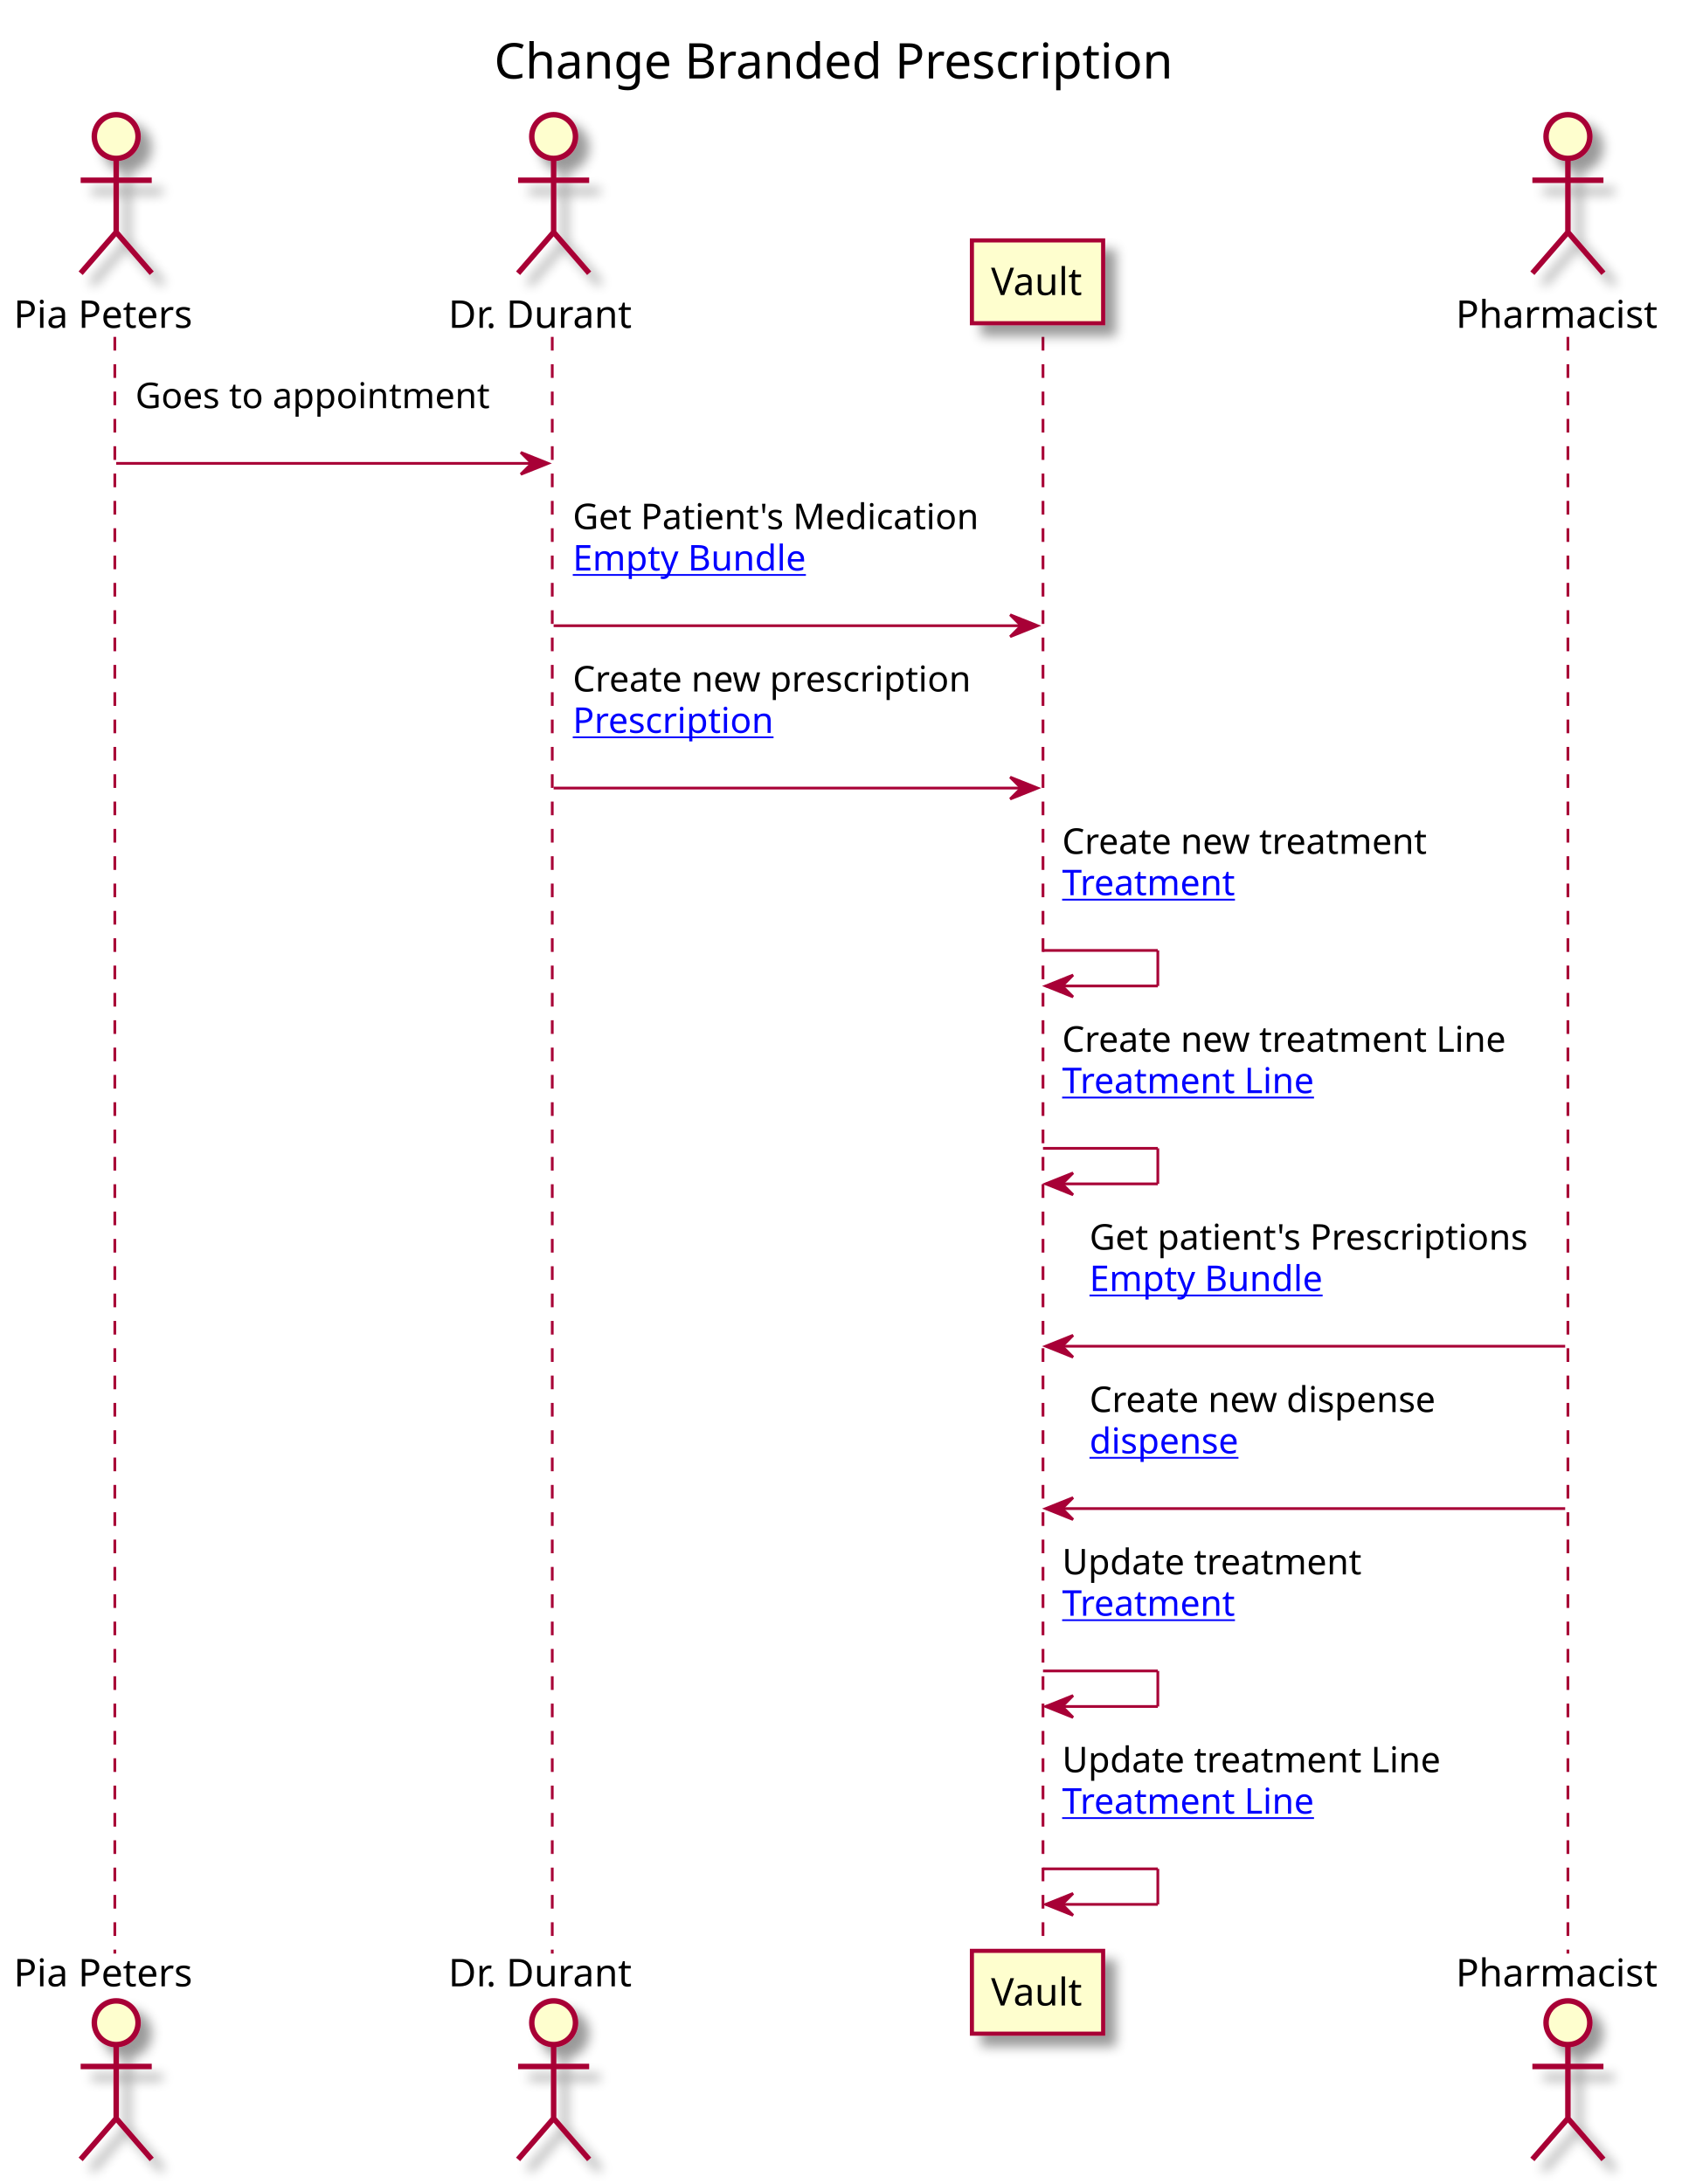
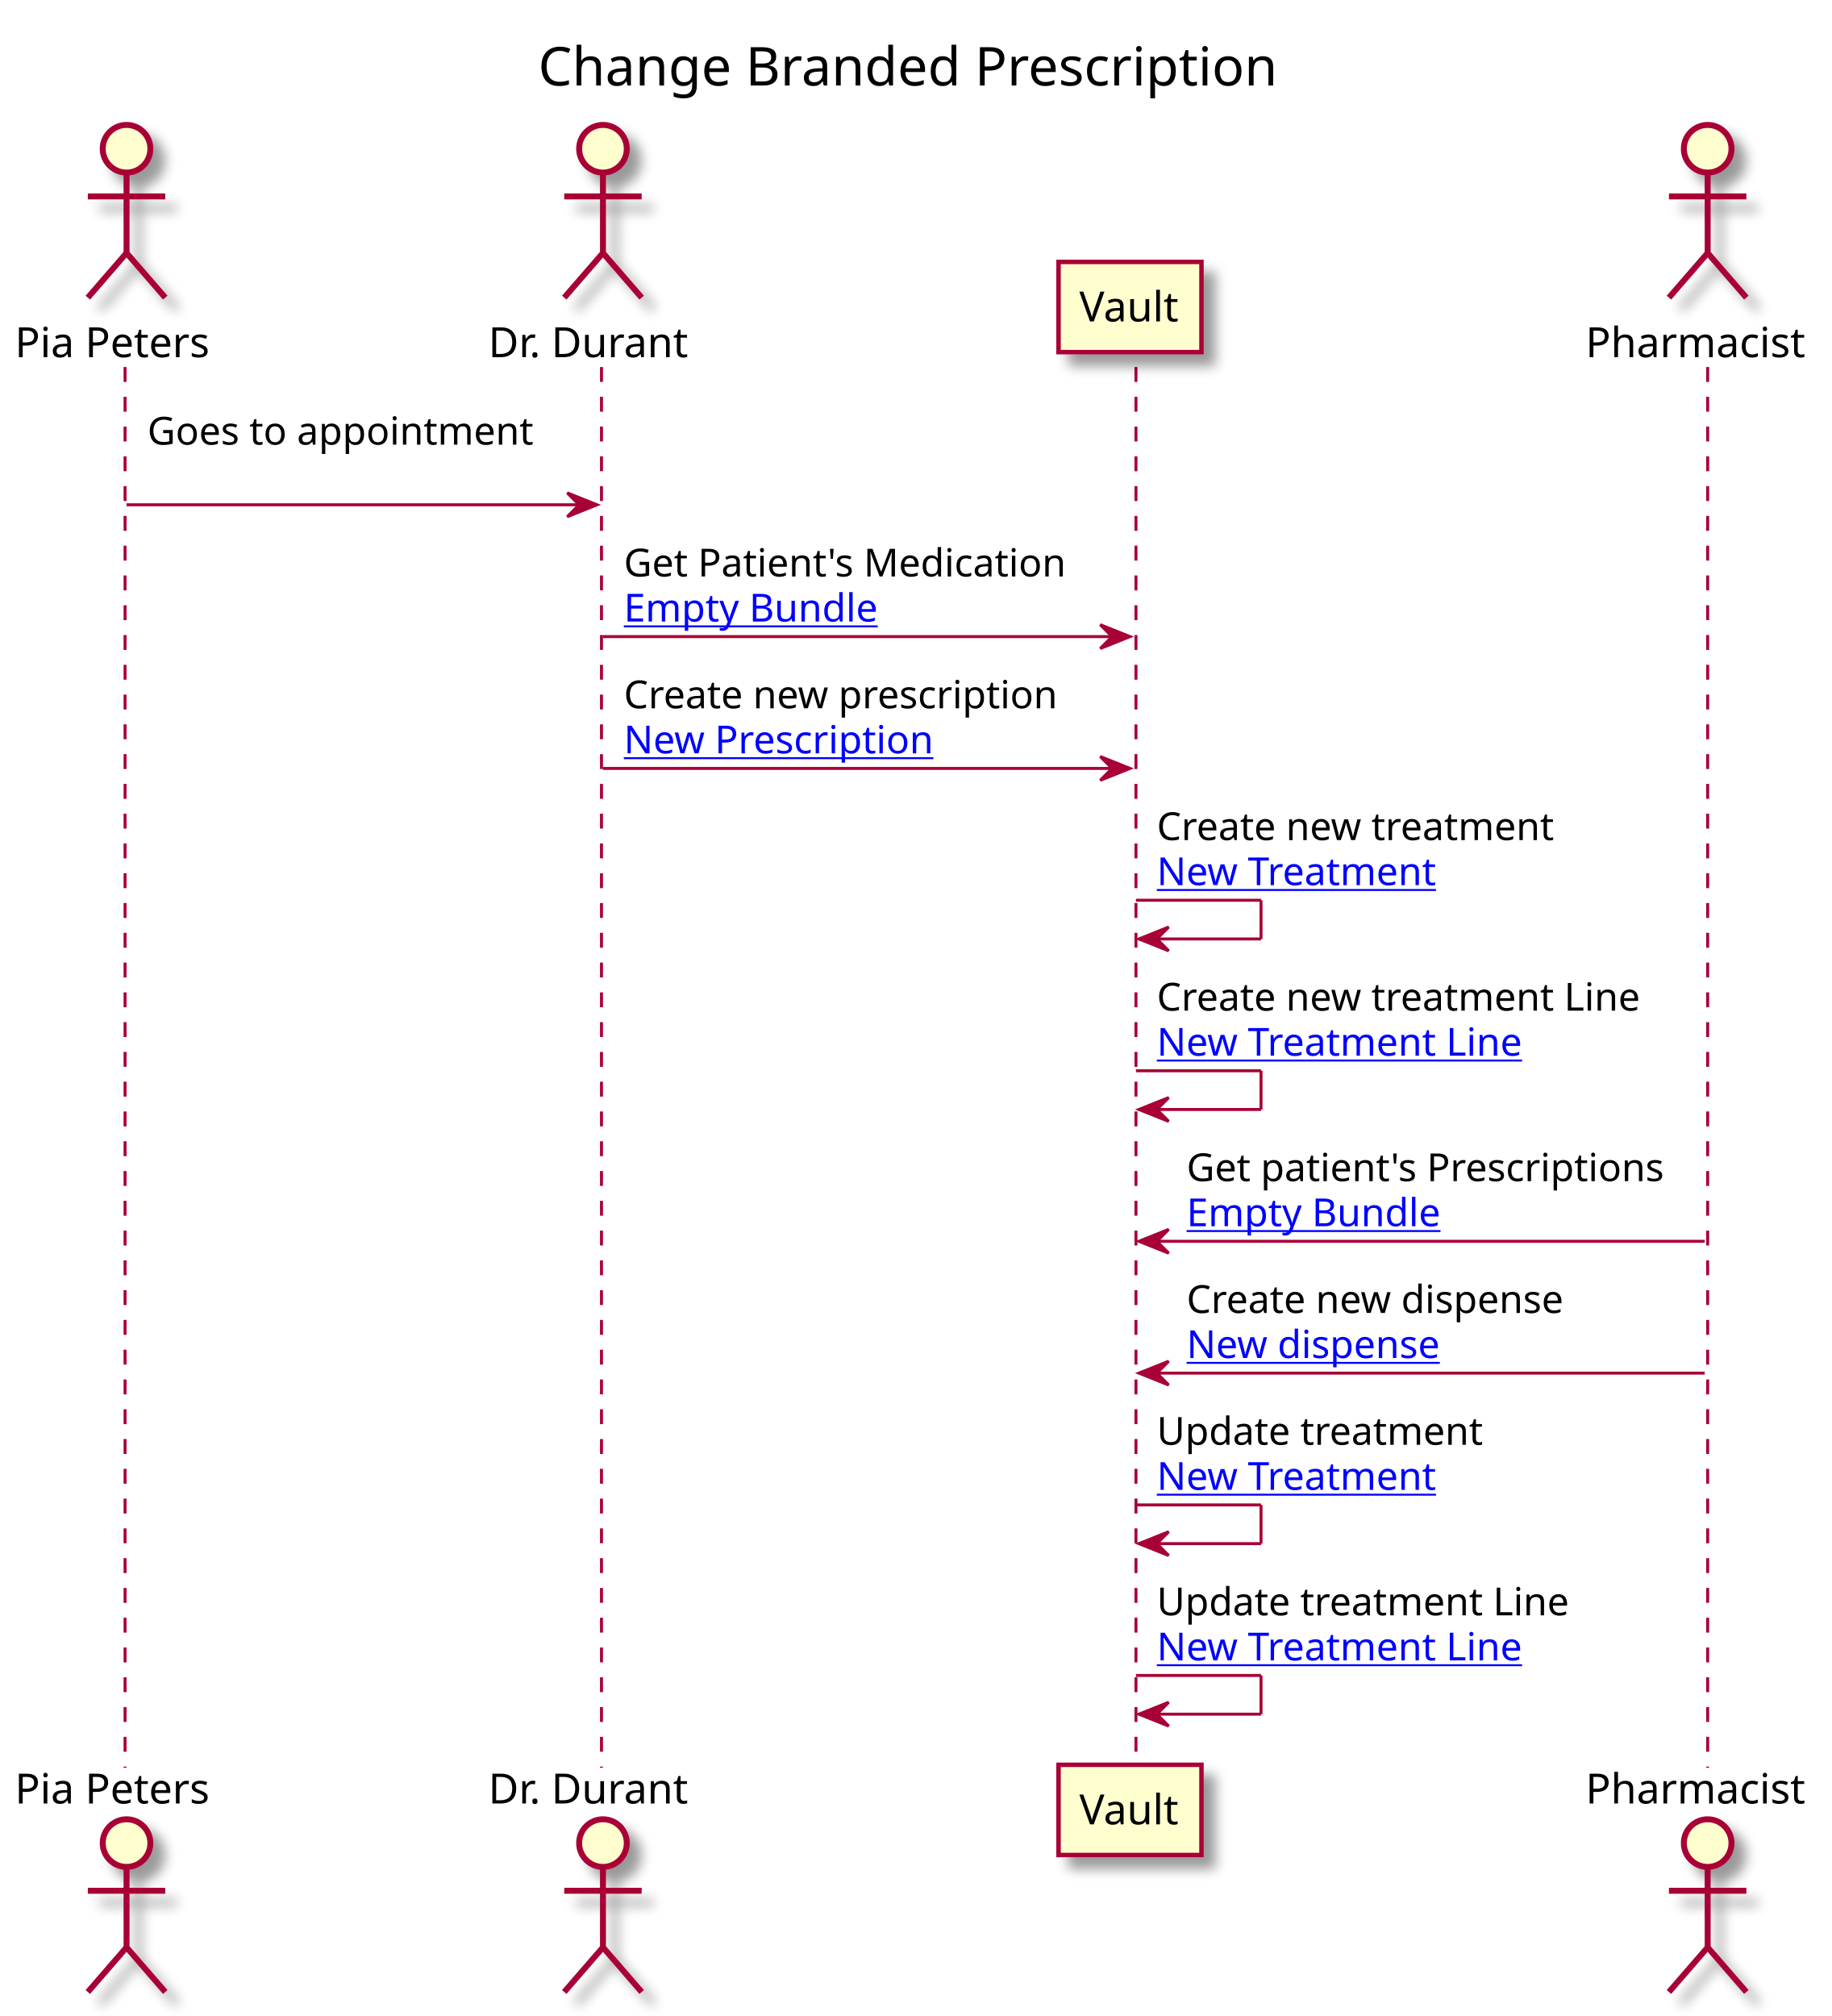
- <svg xmlns="http://www.w3.org/2000/svg" xmlns:xlink="http://www.w3.org/1999/xlink" contentScriptType="application/ecmascript" contentStyleType="text/css" height="799px" preserveAspectRatio="none" style="width:615px;height:799px;" version="1.1" viewBox="0 0 615 799" width="615px" zoomAndPan="magnify">
+ <svg xmlns="http://www.w3.org/2000/svg" xmlns:xlink="http://www.w3.org/1999/xlink" contentScriptType="application/ecmascript" contentStyleType="text/css" height="677px" preserveAspectRatio="none" style="width:615px;height:677px;" version="1.1" viewBox="0 0 615 677" width="615px" zoomAndPan="magnify">
  <defs>
-     <filter height="300%" id="ft77kqkgv4nho" width="300%" x="-1" y="-1">
+     <filter height="300%" id="f1x5xji0lqv2ba" width="300%" x="-1" y="-1">
      <feGaussianBlur result="blurOut" stdDeviation="2.0" />
      <feColorMatrix in="blurOut" result="blurOut2" type="matrix" values="0 0 0 0 0 0 0 0 0 0 0 0 0 0 0 0 0 0 .4 0" />
      <feOffset dx="4.0" dy="4.0" in="blurOut2" result="blurOut3" />
      <feBlend in="SourceGraphic" in2="blurOut3" mode="normal" />
    </filter>
  </defs>
  <g>
    <text fill="#000000" font-family="sans-serif" font-size="18" lengthAdjust="spacing" textLength="258" x="180.75" y="28.708">Change Branded Prescription</text>
-     <line style="stroke:#A80036;stroke-width:1.0;stroke-dasharray:5.0,5.0;" x1="42" x2="42" y1="123.25" y2="714.703" />
-     <line style="stroke:#A80036;stroke-width:1.0;stroke-dasharray:5.0,5.0;" x1="202" x2="202" y1="123.25" y2="714.703" />
-     <line style="stroke:#A80036;stroke-width:1.0;stroke-dasharray:5.0,5.0;" x1="381.5" x2="381.5" y1="123.25" y2="714.703" />
-     <line style="stroke:#A80036;stroke-width:1.0;stroke-dasharray:5.0,5.0;" x1="573.5" x2="573.5" y1="123.25" y2="714.703" />
+     <line style="stroke:#A80036;stroke-width:1.0;stroke-dasharray:5.0,5.0;" x1="42" x2="42" y1="123.25" y2="593.641" />
+     <line style="stroke:#A80036;stroke-width:1.0;stroke-dasharray:5.0,5.0;" x1="202" x2="202" y1="123.25" y2="593.641" />
+     <line style="stroke:#A80036;stroke-width:1.0;stroke-dasharray:5.0,5.0;" x1="381.5" x2="381.5" y1="123.25" y2="593.641" />
+     <line style="stroke:#A80036;stroke-width:1.0;stroke-dasharray:5.0,5.0;" x1="573.5" x2="573.5" y1="123.25" y2="593.641" />
    <text fill="#000000" font-family="sans-serif" font-size="14" lengthAdjust="spacing" textLength="69" x="5" y="119.948">Pia Peters</text>
-     <ellipse cx="42.5" cy="49.953" fill="#FEFECE" filter="url(#ft77kqkgv4nho)" rx="8" ry="8" style="stroke:#A80036;stroke-width:2.0;" />
-     <path d="M42.5,57.953 L42.5,84.953 M29.5,65.953 L55.5,65.953 M42.5,84.953 L29.5,99.953 M42.5,84.953 L55.5,99.953 " fill="none" filter="url(#ft77kqkgv4nho)" style="stroke:#A80036;stroke-width:2.0;" />
-     <text fill="#000000" font-family="sans-serif" font-size="14" lengthAdjust="spacing" textLength="69" x="5" y="726.698">Pia Peters</text>
-     <ellipse cx="42.5" cy="740" fill="#FEFECE" filter="url(#ft77kqkgv4nho)" rx="8" ry="8" style="stroke:#A80036;stroke-width:2.0;" />
-     <path d="M42.5,748 L42.5,775 M29.5,756 L55.5,756 M42.5,775 L29.5,790 M42.5,775 L55.5,790 " fill="none" filter="url(#ft77kqkgv4nho)" style="stroke:#A80036;stroke-width:2.0;" />
+     <ellipse cx="42.5" cy="49.953" fill="#FEFECE" filter="url(#f1x5xji0lqv2ba)" rx="8" ry="8" style="stroke:#A80036;stroke-width:2.0;" />
+     <path d="M42.5,57.953 L42.5,84.953 M29.5,65.953 L55.5,65.953 M42.5,84.953 L29.5,99.953 M42.5,84.953 L55.5,99.953 " fill="none" filter="url(#f1x5xji0lqv2ba)" style="stroke:#A80036;stroke-width:2.0;" />
+     <text fill="#000000" font-family="sans-serif" font-size="14" lengthAdjust="spacing" textLength="69" x="5" y="605.636">Pia Peters</text>
+     <ellipse cx="42.5" cy="618.938" fill="#FEFECE" filter="url(#f1x5xji0lqv2ba)" rx="8" ry="8" style="stroke:#A80036;stroke-width:2.0;" />
+     <path d="M42.5,626.938 L42.5,653.938 M29.5,634.938 L55.5,634.938 M42.5,653.938 L29.5,668.938 M42.5,653.938 L55.5,668.938 " fill="none" filter="url(#f1x5xji0lqv2ba)" style="stroke:#A80036;stroke-width:2.0;" />
    <text fill="#000000" font-family="sans-serif" font-size="14" lengthAdjust="spacing" textLength="71" x="164" y="119.948">Dr. Durant</text>
-     <ellipse cx="202.5" cy="49.953" fill="#FEFECE" filter="url(#ft77kqkgv4nho)" rx="8" ry="8" style="stroke:#A80036;stroke-width:2.0;" />
-     <path d="M202.5,57.953 L202.5,84.953 M189.5,65.953 L215.5,65.953 M202.5,84.953 L189.5,99.953 M202.5,84.953 L215.5,99.953 " fill="none" filter="url(#ft77kqkgv4nho)" style="stroke:#A80036;stroke-width:2.0;" />
-     <text fill="#000000" font-family="sans-serif" font-size="14" lengthAdjust="spacing" textLength="71" x="164" y="726.698">Dr. Durant</text>
-     <ellipse cx="202.5" cy="740" fill="#FEFECE" filter="url(#ft77kqkgv4nho)" rx="8" ry="8" style="stroke:#A80036;stroke-width:2.0;" />
-     <path d="M202.5,748 L202.5,775 M189.5,756 L215.5,756 M202.5,775 L189.5,790 M202.5,775 L215.5,790 " fill="none" filter="url(#ft77kqkgv4nho)" style="stroke:#A80036;stroke-width:2.0;" />
-     <rect fill="#FEFECE" filter="url(#ft77kqkgv4nho)" height="30.297" style="stroke:#A80036;stroke-width:1.5;" width="48" x="355.5" y="87.953" />
+     <ellipse cx="202.5" cy="49.953" fill="#FEFECE" filter="url(#f1x5xji0lqv2ba)" rx="8" ry="8" style="stroke:#A80036;stroke-width:2.0;" />
+     <path d="M202.5,57.953 L202.5,84.953 M189.5,65.953 L215.5,65.953 M202.5,84.953 L189.5,99.953 M202.5,84.953 L215.5,99.953 " fill="none" filter="url(#f1x5xji0lqv2ba)" style="stroke:#A80036;stroke-width:2.0;" />
+     <text fill="#000000" font-family="sans-serif" font-size="14" lengthAdjust="spacing" textLength="71" x="164" y="605.636">Dr. Durant</text>
+     <ellipse cx="202.5" cy="618.938" fill="#FEFECE" filter="url(#f1x5xji0lqv2ba)" rx="8" ry="8" style="stroke:#A80036;stroke-width:2.0;" />
+     <path d="M202.5,626.938 L202.5,653.938 M189.5,634.938 L215.5,634.938 M202.5,653.938 L189.5,668.938 M202.5,653.938 L215.5,668.938 " fill="none" filter="url(#f1x5xji0lqv2ba)" style="stroke:#A80036;stroke-width:2.0;" />
+     <rect fill="#FEFECE" filter="url(#f1x5xji0lqv2ba)" height="30.297" style="stroke:#A80036;stroke-width:1.5;" width="48" x="355.5" y="87.953" />
    <text fill="#000000" font-family="sans-serif" font-size="14" lengthAdjust="spacing" textLength="34" x="362.5" y="107.948">Vault</text>
-     <rect fill="#FEFECE" filter="url(#ft77kqkgv4nho)" height="30.297" style="stroke:#A80036;stroke-width:1.5;" width="48" x="355.5" y="713.703" />
-     <text fill="#000000" font-family="sans-serif" font-size="14" lengthAdjust="spacing" textLength="34" x="362.5" y="733.698">Vault</text>
+     <rect fill="#FEFECE" filter="url(#f1x5xji0lqv2ba)" height="30.297" style="stroke:#A80036;stroke-width:1.5;" width="48" x="355.5" y="592.641" />
+     <text fill="#000000" font-family="sans-serif" font-size="14" lengthAdjust="spacing" textLength="34" x="362.5" y="612.636">Vault</text>
    <text fill="#000000" font-family="sans-serif" font-size="14" lengthAdjust="spacing" textLength="76" x="532.5" y="119.948">Pharmacist</text>
-     <ellipse cx="573.5" cy="49.953" fill="#FEFECE" filter="url(#ft77kqkgv4nho)" rx="8" ry="8" style="stroke:#A80036;stroke-width:2.0;" />
-     <path d="M573.5,57.953 L573.5,84.953 M560.5,65.953 L586.5,65.953 M573.5,84.953 L560.5,99.953 M573.5,84.953 L586.5,99.953 " fill="none" filter="url(#ft77kqkgv4nho)" style="stroke:#A80036;stroke-width:2.0;" />
-     <text fill="#000000" font-family="sans-serif" font-size="14" lengthAdjust="spacing" textLength="76" x="532.5" y="726.698">Pharmacist</text>
-     <ellipse cx="573.5" cy="740" fill="#FEFECE" filter="url(#ft77kqkgv4nho)" rx="8" ry="8" style="stroke:#A80036;stroke-width:2.0;" />
-     <path d="M573.5,748 L573.5,775 M560.5,756 L586.5,756 M573.5,775 L560.5,790 M573.5,775 L586.5,790 " fill="none" filter="url(#ft77kqkgv4nho)" style="stroke:#A80036;stroke-width:2.0;" />
+     <ellipse cx="573.5" cy="49.953" fill="#FEFECE" filter="url(#f1x5xji0lqv2ba)" rx="8" ry="8" style="stroke:#A80036;stroke-width:2.0;" />
+     <path d="M573.5,57.953 L573.5,84.953 M560.5,65.953 L586.5,65.953 M573.5,84.953 L560.5,99.953 M573.5,84.953 L586.5,99.953 " fill="none" filter="url(#f1x5xji0lqv2ba)" style="stroke:#A80036;stroke-width:2.0;" />
+     <text fill="#000000" font-family="sans-serif" font-size="14" lengthAdjust="spacing" textLength="76" x="532.5" y="605.636">Pharmacist</text>
+     <ellipse cx="573.5" cy="618.938" fill="#FEFECE" filter="url(#f1x5xji0lqv2ba)" rx="8" ry="8" style="stroke:#A80036;stroke-width:2.0;" />
+     <path d="M573.5,626.938 L573.5,653.938 M560.5,634.938 L586.5,634.938 M573.5,653.938 L560.5,668.938 M573.5,653.938 L586.5,668.938 " fill="none" filter="url(#f1x5xji0lqv2ba)" style="stroke:#A80036;stroke-width:2.0;" />
    <polygon fill="#A80036" points="190.5,165.516,200.5,169.516,190.5,173.516,194.5,169.516" style="stroke:#A80036;stroke-width:1.0;" />
    <line style="stroke:#A80036;stroke-width:1.0;" x1="42.5" x2="196.5" y1="169.516" y2="169.516" />
    <text fill="#000000" font-family="sans-serif" font-size="13" lengthAdjust="spacing" textLength="136" x="49.5" y="149.317">Goes to appointment</text>
    <text fill="#000000" font-family="sans-serif" font-size="13" lengthAdjust="spacing" textLength="0" x="53.5" y="164.45" />
-     <polygon fill="#A80036" points="369.5,224.914,379.5,228.914,369.5,232.914,373.5,228.914" style="stroke:#A80036;stroke-width:1.0;" />
-     <line style="stroke:#A80036;stroke-width:1.0;" x1="202.5" x2="375.5" y1="228.914" y2="228.914" />
+     <polygon fill="#A80036" points="369.5,209.781,379.5,213.781,369.5,217.781,373.5,213.781" style="stroke:#A80036;stroke-width:1.0;" />
+     <line style="stroke:#A80036;stroke-width:1.0;" x1="202.5" x2="375.5" y1="213.781" y2="213.781" />
    <text fill="#000000" font-family="sans-serif" font-size="13" lengthAdjust="spacing" textLength="155" x="209.5" y="193.583">Get Patient's Medication</text>
    <a href="ExampleScenario-example-1-scenario-resources.html#EB" target="_top" title="ExampleScenario-example-1-scenario-resources.html#EB" xlink:actuate="onRequest" xlink:href="ExampleScenario-example-1-scenario-resources.html#EB" xlink:show="new" xlink:title="ExampleScenario-example-1-scenario-resources.html#EB" xlink:type="simple">
      <text fill="#0000FF" font-family="sans-serif" font-size="13" lengthAdjust="spacing" text-decoration="underline" textLength="89" x="209.5" y="208.715">Empty Bundle</text>
    </a>
-     <text fill="#000000" font-family="sans-serif" font-size="13" lengthAdjust="spacing" textLength="0" x="213.5" y="223.848" />
-     <polygon fill="#A80036" points="369.5,284.312,379.5,288.312,369.5,292.312,373.5,288.312" style="stroke:#A80036;stroke-width:1.0;" />
-     <line style="stroke:#A80036;stroke-width:1.0;" x1="202.5" x2="375.5" y1="288.312" y2="288.312" />
-     <text fill="#000000" font-family="sans-serif" font-size="13" lengthAdjust="spacing" textLength="151" x="209.5" y="252.981">Create new prescription</text>
-     <a href="ExampleScenario-example-1-scenario-resources.html#New" target="_top" title="ExampleScenario-example-1-scenario-resources.html#New" xlink:actuate="onRequest" xlink:href="ExampleScenario-example-1-scenario-resources.html#New" xlink:show="new" xlink:title="ExampleScenario-example-1-scenario-resources.html#New" xlink:type="simple">
-       <text fill="#0000FF" font-family="sans-serif" font-size="13" lengthAdjust="spacing" text-decoration="underline" textLength="75" x="209.5" y="268.114">Prescription</text>
+     <polygon fill="#A80036" points="369.5,254.047,379.5,258.047,369.5,262.047,373.5,258.047" style="stroke:#A80036;stroke-width:1.0;" />
+     <line style="stroke:#A80036;stroke-width:1.0;" x1="202.5" x2="375.5" y1="258.047" y2="258.047" />
+     <text fill="#000000" font-family="sans-serif" font-size="13" lengthAdjust="spacing" textLength="151" x="209.5" y="237.848">Create new prescription</text>
+     <a href="ExampleScenario-example-1-scenario-resources.html#1-prescription" target="_top" title="ExampleScenario-example-1-scenario-resources.html#1-prescription" xlink:actuate="onRequest" xlink:href="ExampleScenario-example-1-scenario-resources.html#1-prescription" xlink:show="new" xlink:title="ExampleScenario-example-1-scenario-resources.html#1-prescription" xlink:type="simple">
+       <text fill="#0000FF" font-family="sans-serif" font-size="13" lengthAdjust="spacing" text-decoration="underline" textLength="106" x="209.5" y="252.981">New Prescription</text>
    </a>
-     <text fill="#000000" font-family="sans-serif" font-size="13" lengthAdjust="spacing" textLength="0" x="213.5" y="283.247" />
-     <line style="stroke:#A80036;stroke-width:1.0;" x1="381.5" x2="423.5" y1="347.711" y2="347.711" />
-     <line style="stroke:#A80036;stroke-width:1.0;" x1="423.5" x2="423.5" y1="347.711" y2="360.711" />
-     <line style="stroke:#A80036;stroke-width:1.0;" x1="382.5" x2="423.5" y1="360.711" y2="360.711" />
-     <polygon fill="#A80036" points="392.5,356.711,382.5,360.711,392.5,364.711,388.5,360.711" style="stroke:#A80036;stroke-width:1.0;" />
-     <text fill="#000000" font-family="sans-serif" font-size="13" lengthAdjust="spacing" textLength="141" x="388.5" y="312.379">Create new treatment</text>
-     <a href="ExampleScenario-example-1-scenario-resources.html#New" target="_top" title="ExampleScenario-example-1-scenario-resources.html#New" xlink:actuate="onRequest" xlink:href="ExampleScenario-example-1-scenario-resources.html#New" xlink:show="new" xlink:title="ExampleScenario-example-1-scenario-resources.html#New" xlink:type="simple">
-       <text fill="#0000FF" font-family="sans-serif" font-size="13" lengthAdjust="spacing" text-decoration="underline" textLength="67" x="388.5" y="327.512">Treatment</text>
+     <line style="stroke:#A80036;stroke-width:1.0;" x1="381.5" x2="423.5" y1="302.312" y2="302.312" />
+     <line style="stroke:#A80036;stroke-width:1.0;" x1="423.5" x2="423.5" y1="302.312" y2="315.312" />
+     <line style="stroke:#A80036;stroke-width:1.0;" x1="382.5" x2="423.5" y1="315.312" y2="315.312" />
+     <polygon fill="#A80036" points="392.5,311.312,382.5,315.312,392.5,319.312,388.5,315.312" style="stroke:#A80036;stroke-width:1.0;" />
+     <text fill="#000000" font-family="sans-serif" font-size="13" lengthAdjust="spacing" textLength="141" x="388.5" y="282.114">Create new treatment</text>
+     <a href="ExampleScenario-example-1-scenario-resources.html#1-treatment" target="_top" title="ExampleScenario-example-1-scenario-resources.html#1-treatment" xlink:actuate="onRequest" xlink:href="ExampleScenario-example-1-scenario-resources.html#1-treatment" xlink:show="new" xlink:title="ExampleScenario-example-1-scenario-resources.html#1-treatment" xlink:type="simple">
+       <text fill="#0000FF" font-family="sans-serif" font-size="13" lengthAdjust="spacing" text-decoration="underline" textLength="98" x="388.5" y="297.247">New Treatment</text>
    </a>
-     <text fill="#000000" font-family="sans-serif" font-size="13" lengthAdjust="spacing" textLength="0" x="392.5" y="342.645" />
-     <line style="stroke:#A80036;stroke-width:1.0;" x1="381.5" x2="423.5" y1="420.109" y2="420.109" />
-     <line style="stroke:#A80036;stroke-width:1.0;" x1="423.5" x2="423.5" y1="420.109" y2="433.109" />
-     <line style="stroke:#A80036;stroke-width:1.0;" x1="382.5" x2="423.5" y1="433.109" y2="433.109" />
-     <polygon fill="#A80036" points="392.5,429.109,382.5,433.109,392.5,437.109,388.5,433.109" style="stroke:#A80036;stroke-width:1.0;" />
-     <text fill="#000000" font-family="sans-serif" font-size="13" lengthAdjust="spacing" textLength="171" x="388.5" y="384.778">Create new treatment Line</text>
-     <a href="ExampleScenario-example-1-scenario-resources.html#New" target="_top" title="ExampleScenario-example-1-scenario-resources.html#New" xlink:actuate="onRequest" xlink:href="ExampleScenario-example-1-scenario-resources.html#New" xlink:show="new" xlink:title="ExampleScenario-example-1-scenario-resources.html#New" xlink:type="simple">
-       <text fill="#0000FF" font-family="sans-serif" font-size="13" lengthAdjust="spacing" text-decoration="underline" textLength="97" x="388.5" y="399.911">Treatment Line</text>
+     <line style="stroke:#A80036;stroke-width:1.0;" x1="381.5" x2="423.5" y1="359.578" y2="359.578" />
+     <line style="stroke:#A80036;stroke-width:1.0;" x1="423.5" x2="423.5" y1="359.578" y2="372.578" />
+     <line style="stroke:#A80036;stroke-width:1.0;" x1="382.5" x2="423.5" y1="372.578" y2="372.578" />
+     <polygon fill="#A80036" points="392.5,368.578,382.5,372.578,392.5,376.578,388.5,372.578" style="stroke:#A80036;stroke-width:1.0;" />
+     <text fill="#000000" font-family="sans-serif" font-size="13" lengthAdjust="spacing" textLength="171" x="388.5" y="339.379">Create new treatment Line</text>
+     <a href="ExampleScenario-example-1-scenario-resources.html#1-treatmentLine" target="_top" title="ExampleScenario-example-1-scenario-resources.html#1-treatmentLine" xlink:actuate="onRequest" xlink:href="ExampleScenario-example-1-scenario-resources.html#1-treatmentLine" xlink:show="new" xlink:title="ExampleScenario-example-1-scenario-resources.html#1-treatmentLine" xlink:type="simple">
+       <text fill="#0000FF" font-family="sans-serif" font-size="13" lengthAdjust="spacing" text-decoration="underline" textLength="128" x="388.5" y="354.512">New Treatment Line</text>
    </a>
-     <text fill="#000000" font-family="sans-serif" font-size="13" lengthAdjust="spacing" textLength="0" x="392.5" y="415.043" />
-     <polygon fill="#A80036" points="392.5,488.508,382.5,492.508,392.5,496.508,388.5,492.508" style="stroke:#A80036;stroke-width:1.0;" />
-     <line style="stroke:#A80036;stroke-width:1.0;" x1="386.5" x2="572.5" y1="492.508" y2="492.508" />
-     <text fill="#000000" font-family="sans-serif" font-size="13" lengthAdjust="spacing" textLength="168" x="398.5" y="457.176">Get patient's Prescriptions</text>
+     <polygon fill="#A80036" points="392.5,412.844,382.5,416.844,392.5,420.844,388.5,416.844" style="stroke:#A80036;stroke-width:1.0;" />
+     <line style="stroke:#A80036;stroke-width:1.0;" x1="386.5" x2="572.5" y1="416.844" y2="416.844" />
+     <text fill="#000000" font-family="sans-serif" font-size="13" lengthAdjust="spacing" textLength="168" x="398.5" y="396.645">Get patient's Prescriptions</text>
    <a href="ExampleScenario-example-1-scenario-resources.html#EB" target="_top" title="ExampleScenario-example-1-scenario-resources.html#EB" xlink:actuate="onRequest" xlink:href="ExampleScenario-example-1-scenario-resources.html#EB" xlink:show="new" xlink:title="ExampleScenario-example-1-scenario-resources.html#EB" xlink:type="simple">
-       <text fill="#0000FF" font-family="sans-serif" font-size="13" lengthAdjust="spacing" text-decoration="underline" textLength="89" x="398.5" y="472.309">Empty Bundle</text>
+       <text fill="#0000FF" font-family="sans-serif" font-size="13" lengthAdjust="spacing" text-decoration="underline" textLength="89" x="398.5" y="411.778">Empty Bundle</text>
    </a>
-     <text fill="#000000" font-family="sans-serif" font-size="13" lengthAdjust="spacing" textLength="0" x="402.5" y="487.442" />
-     <polygon fill="#A80036" points="392.5,547.906,382.5,551.906,392.5,555.906,388.5,551.906" style="stroke:#A80036;stroke-width:1.0;" />
-     <line style="stroke:#A80036;stroke-width:1.0;" x1="386.5" x2="572.5" y1="551.906" y2="551.906" />
-     <text fill="#000000" font-family="sans-serif" font-size="13" lengthAdjust="spacing" textLength="133" x="398.5" y="516.575">Create new dispense</text>
-     <a href="ExampleScenario-example-1-scenario-resources.html#New" target="_top" title="ExampleScenario-example-1-scenario-resources.html#New" xlink:actuate="onRequest" xlink:href="ExampleScenario-example-1-scenario-resources.html#New" xlink:show="new" xlink:title="ExampleScenario-example-1-scenario-resources.html#New" xlink:type="simple">
-       <text fill="#0000FF" font-family="sans-serif" font-size="13" lengthAdjust="spacing" text-decoration="underline" textLength="57" x="398.5" y="531.707">dispense</text>
+     <polygon fill="#A80036" points="392.5,457.109,382.5,461.109,392.5,465.109,388.5,461.109" style="stroke:#A80036;stroke-width:1.0;" />
+     <line style="stroke:#A80036;stroke-width:1.0;" x1="386.5" x2="572.5" y1="461.109" y2="461.109" />
+     <text fill="#000000" font-family="sans-serif" font-size="13" lengthAdjust="spacing" textLength="133" x="398.5" y="440.911">Create new dispense</text>
+     <a href="ExampleScenario-example-1-scenario-resources.html#1-dispense" target="_top" title="ExampleScenario-example-1-scenario-resources.html#1-dispense" xlink:actuate="onRequest" xlink:href="ExampleScenario-example-1-scenario-resources.html#1-dispense" xlink:show="new" xlink:title="ExampleScenario-example-1-scenario-resources.html#1-dispense" xlink:type="simple">
+       <text fill="#0000FF" font-family="sans-serif" font-size="13" lengthAdjust="spacing" text-decoration="underline" textLength="88" x="398.5" y="456.043">New dispense</text>
    </a>
-     <text fill="#000000" font-family="sans-serif" font-size="13" lengthAdjust="spacing" textLength="0" x="402.5" y="546.84" />
-     <line style="stroke:#A80036;stroke-width:1.0;" x1="381.5" x2="423.5" y1="611.305" y2="611.305" />
-     <line style="stroke:#A80036;stroke-width:1.0;" x1="423.5" x2="423.5" y1="611.305" y2="624.305" />
-     <line style="stroke:#A80036;stroke-width:1.0;" x1="382.5" x2="423.5" y1="624.305" y2="624.305" />
-     <polygon fill="#A80036" points="392.5,620.305,382.5,624.305,392.5,628.305,388.5,624.305" style="stroke:#A80036;stroke-width:1.0;" />
-     <text fill="#000000" font-family="sans-serif" font-size="13" lengthAdjust="spacing" textLength="116" x="388.5" y="575.973">Update treatment</text>
-     <a href="ExampleScenario-example-1-scenario-resources.html#New" target="_top" title="ExampleScenario-example-1-scenario-resources.html#New" xlink:actuate="onRequest" xlink:href="ExampleScenario-example-1-scenario-resources.html#New" xlink:show="new" xlink:title="ExampleScenario-example-1-scenario-resources.html#New" xlink:type="simple">
-       <text fill="#0000FF" font-family="sans-serif" font-size="13" lengthAdjust="spacing" text-decoration="underline" textLength="67" x="388.5" y="591.106">Treatment</text>
+     <line style="stroke:#A80036;stroke-width:1.0;" x1="381.5" x2="423.5" y1="505.375" y2="505.375" />
+     <line style="stroke:#A80036;stroke-width:1.0;" x1="423.5" x2="423.5" y1="505.375" y2="518.375" />
+     <line style="stroke:#A80036;stroke-width:1.0;" x1="382.5" x2="423.5" y1="518.375" y2="518.375" />
+     <polygon fill="#A80036" points="392.5,514.375,382.5,518.375,392.5,522.375,388.5,518.375" style="stroke:#A80036;stroke-width:1.0;" />
+     <text fill="#000000" font-family="sans-serif" font-size="13" lengthAdjust="spacing" textLength="116" x="388.5" y="485.176">Update treatment</text>
+     <a href="ExampleScenario-example-1-scenario-resources.html#1-treatment" target="_top" title="ExampleScenario-example-1-scenario-resources.html#1-treatment" xlink:actuate="onRequest" xlink:href="ExampleScenario-example-1-scenario-resources.html#1-treatment" xlink:show="new" xlink:title="ExampleScenario-example-1-scenario-resources.html#1-treatment" xlink:type="simple">
+       <text fill="#0000FF" font-family="sans-serif" font-size="13" lengthAdjust="spacing" text-decoration="underline" textLength="98" x="388.5" y="500.309">New Treatment</text>
    </a>
-     <text fill="#000000" font-family="sans-serif" font-size="13" lengthAdjust="spacing" textLength="0" x="392.5" y="606.239" />
-     <line style="stroke:#A80036;stroke-width:1.0;" x1="381.5" x2="423.5" y1="683.703" y2="683.703" />
-     <line style="stroke:#A80036;stroke-width:1.0;" x1="423.5" x2="423.5" y1="683.703" y2="696.703" />
-     <line style="stroke:#A80036;stroke-width:1.0;" x1="382.5" x2="423.5" y1="696.703" y2="696.703" />
-     <polygon fill="#A80036" points="392.5,692.703,382.5,696.703,392.5,700.703,388.5,696.703" style="stroke:#A80036;stroke-width:1.0;" />
-     <text fill="#000000" font-family="sans-serif" font-size="13" lengthAdjust="spacing" textLength="146" x="388.5" y="648.372">Update treatment Line</text>
-     <a href="ExampleScenario-example-1-scenario-resources.html#New" target="_top" title="ExampleScenario-example-1-scenario-resources.html#New" xlink:actuate="onRequest" xlink:href="ExampleScenario-example-1-scenario-resources.html#New" xlink:show="new" xlink:title="ExampleScenario-example-1-scenario-resources.html#New" xlink:type="simple">
-       <text fill="#0000FF" font-family="sans-serif" font-size="13" lengthAdjust="spacing" text-decoration="underline" textLength="97" x="388.5" y="663.504">Treatment Line</text>
+     <line style="stroke:#A80036;stroke-width:1.0;" x1="381.5" x2="423.5" y1="562.641" y2="562.641" />
+     <line style="stroke:#A80036;stroke-width:1.0;" x1="423.5" x2="423.5" y1="562.641" y2="575.641" />
+     <line style="stroke:#A80036;stroke-width:1.0;" x1="382.5" x2="423.5" y1="575.641" y2="575.641" />
+     <polygon fill="#A80036" points="392.5,571.641,382.5,575.641,392.5,579.641,388.5,575.641" style="stroke:#A80036;stroke-width:1.0;" />
+     <text fill="#000000" font-family="sans-serif" font-size="13" lengthAdjust="spacing" textLength="146" x="388.5" y="542.442">Update treatment Line</text>
+     <a href="ExampleScenario-example-1-scenario-resources.html#1-treatmentLine" target="_top" title="ExampleScenario-example-1-scenario-resources.html#1-treatmentLine" xlink:actuate="onRequest" xlink:href="ExampleScenario-example-1-scenario-resources.html#1-treatmentLine" xlink:show="new" xlink:title="ExampleScenario-example-1-scenario-resources.html#1-treatmentLine" xlink:type="simple">
+       <text fill="#0000FF" font-family="sans-serif" font-size="13" lengthAdjust="spacing" text-decoration="underline" textLength="128" x="388.5" y="557.575">New Treatment Line</text>
    </a>
-     <text fill="#000000" font-family="sans-serif" font-size="13" lengthAdjust="spacing" textLength="0" x="392.5" y="678.637" />
  </g>
</svg>
